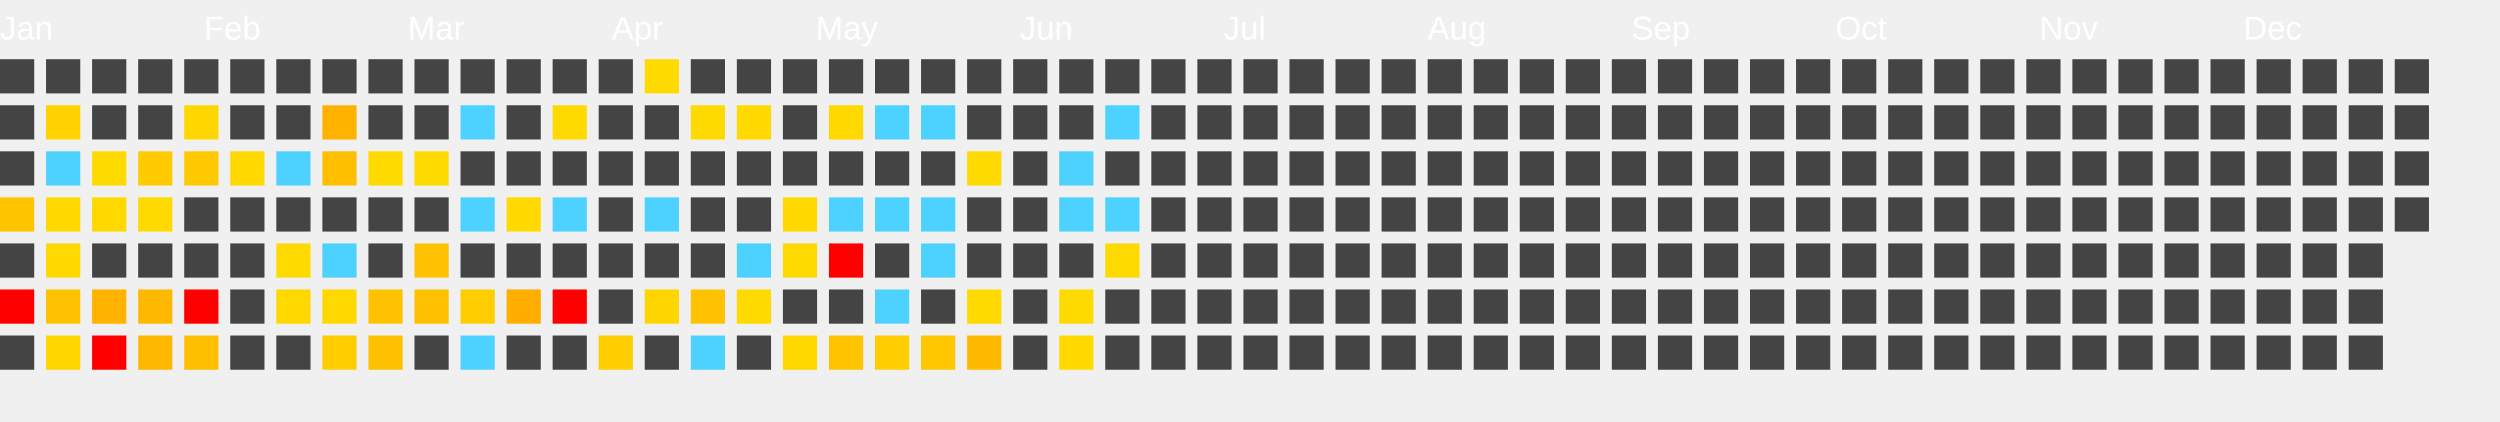
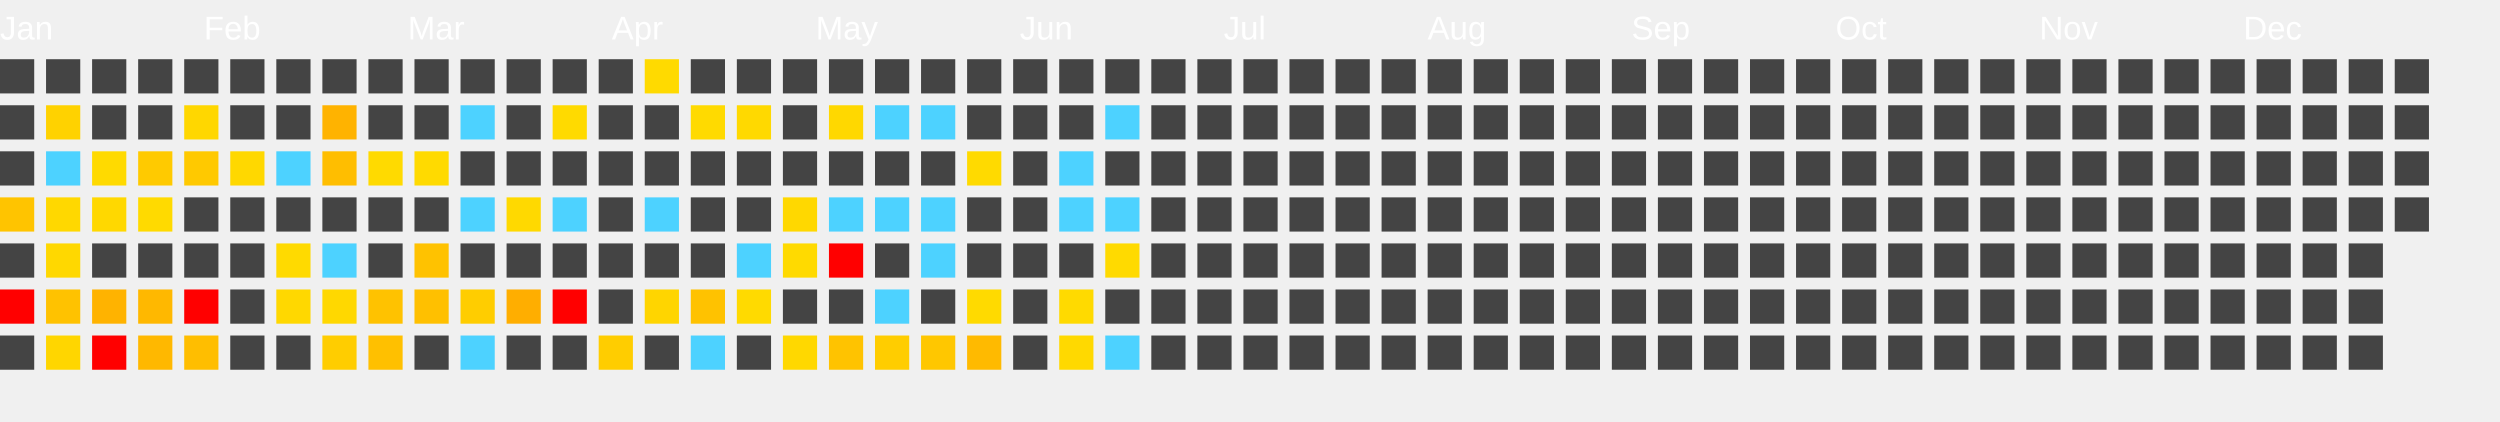
<svg xmlns="http://www.w3.org/2000/svg" baseProfile="full" height="32mm" version="1.1" viewBox="0,0,190,32" width="190mm">
  <defs />
  <rect fill="none" height="32" width="190" x="0" y="0" />
  <text fill="#FFFFFF" style="font-size:2.5px; font-family:Arial" x="0.0" y="3.0">Jan</text>
  <text fill="#FFFFFF" style="font-size:2.5px; font-family:Arial" x="15.5" y="3.0">Feb</text>
  <text fill="#FFFFFF" style="font-size:2.5px; font-family:Arial" x="31.0" y="3.0">Mar</text>
  <text fill="#FFFFFF" style="font-size:2.5px; font-family:Arial" x="46.5" y="3.0">Apr</text>
  <text fill="#FFFFFF" style="font-size:2.5px; font-family:Arial" x="62.0" y="3.0">May</text>
  <text fill="#FFFFFF" style="font-size:2.5px; font-family:Arial" x="77.5" y="3.0">Jun</text>
  <text fill="#FFFFFF" style="font-size:2.5px; font-family:Arial" x="93.0" y="3.0">Jul</text>
  <text fill="#FFFFFF" style="font-size:2.5px; font-family:Arial" x="108.5" y="3.0">Aug</text>
  <text fill="#FFFFFF" style="font-size:2.5px; font-family:Arial" x="124.0" y="3.0">Sep</text>
  <text fill="#FFFFFF" style="font-size:2.5px; font-family:Arial" x="139.5" y="3.0">Oct</text>
  <text fill="#FFFFFF" style="font-size:2.5px; font-family:Arial" x="155.0" y="3.0">Nov</text>
  <text fill="#FFFFFF" style="font-size:2.5px; font-family:Arial" x="170.5" y="3.0">Dec</text>
  <rect fill="#444444" height="2.6" width="2.6" x="0.0" y="4.5" />
  <rect fill="#444444" height="2.6" width="2.6" x="0.0" y="8.0" />
  <rect fill="#444444" height="2.6" width="2.6" x="0.0" y="11.5" />
  <rect fill="#ffc400" height="2.6" width="2.6" x="0.0" y="15.0" />
  <rect fill="#444444" height="2.6" width="2.6" x="0.0" y="18.5" />
  <rect fill="red" height="2.6" width="2.6" x="0.0" y="22.0" />
  <rect fill="#444444" height="2.6" width="2.6" x="0.0" y="25.5" />
  <rect fill="#444444" height="2.6" width="2.6" x="3.5" y="4.5" />
  <rect fill="#ffd200" height="2.6" width="2.6" x="3.5" y="8.0" />
  <rect fill="#4dd2ff" height="2.6" width="2.6" x="3.5" y="11.5" />
  <rect fill="#ffd800" height="2.6" width="2.6" x="3.5" y="15.0" />
  <rect fill="#ffd800" height="2.6" width="2.6" x="3.5" y="18.5" />
  <rect fill="#ffc200" height="2.6" width="2.6" x="3.5" y="22.0" />
  <rect fill="#ffd600" height="2.6" width="2.6" x="3.5" y="25.5" />
  <rect fill="#444444" height="2.6" width="2.6" x="7.0" y="4.5" />
  <rect fill="#444444" height="2.6" width="2.6" x="7.0" y="8.0" />
  <rect fill="#ffda00" height="2.6" width="2.6" x="7.0" y="11.5" />
  <rect fill="#ffd800" height="2.6" width="2.6" x="7.0" y="15.0" />
  <rect fill="#444444" height="2.6" width="2.6" x="7.0" y="18.5" />
  <rect fill="#ffb300" height="2.6" width="2.6" x="7.0" y="22.0" />
  <rect fill="red" height="2.6" width="2.6" x="7.0" y="25.5" />
  <rect fill="#444444" height="2.6" width="2.6" x="10.5" y="4.5" />
  <rect fill="#444444" height="2.6" width="2.6" x="10.5" y="8.0" />
  <rect fill="#ffca00" height="2.6" width="2.6" x="10.5" y="11.5" />
  <rect fill="#ffda00" height="2.6" width="2.6" x="10.5" y="15.0" />
  <rect fill="#444444" height="2.6" width="2.6" x="10.5" y="18.5" />
  <rect fill="#ffb800" height="2.6" width="2.6" x="10.5" y="22.0" />
  <rect fill="#ffb800" height="2.6" width="2.6" x="10.5" y="25.5" />
  <rect fill="#444444" height="2.6" width="2.6" x="14.0" y="4.5" />
  <rect fill="#ffd700" height="2.6" width="2.6" x="14.0" y="8.0" />
  <rect fill="#ffc900" height="2.6" width="2.6" x="14.0" y="11.5" />
  <rect fill="#444444" height="2.6" width="2.6" x="14.0" y="15.0" />
  <rect fill="#444444" height="2.6" width="2.6" x="14.0" y="18.5" />
  <rect fill="red" height="2.6" width="2.6" x="14.0" y="22.0" />
  <rect fill="#ffbe00" height="2.6" width="2.6" x="14.0" y="25.5" />
  <rect fill="#444444" height="2.6" width="2.6" x="17.5" y="4.5" />
  <rect fill="#444444" height="2.6" width="2.6" x="17.5" y="8.0" />
  <rect fill="#ffd800" height="2.6" width="2.6" x="17.5" y="11.5" />
  <rect fill="#444444" height="2.6" width="2.6" x="17.5" y="15.0" />
  <rect fill="#444444" height="2.6" width="2.6" x="17.5" y="18.5" />
  <rect fill="#444444" height="2.6" width="2.6" x="17.5" y="22.0" />
  <rect fill="#444444" height="2.6" width="2.6" x="17.5" y="25.5" />
  <rect fill="#444444" height="2.6" width="2.6" x="21.0" y="4.5" />
  <rect fill="#444444" height="2.6" width="2.6" x="21.0" y="8.0" />
  <rect fill="#4dd2ff" height="2.6" width="2.6" x="21.0" y="11.5" />
  <rect fill="#444444" height="2.6" width="2.6" x="21.0" y="15.0" />
  <rect fill="#ffda00" height="2.6" width="2.6" x="21.0" y="18.5" />
  <rect fill="#ffd800" height="2.6" width="2.6" x="21.0" y="22.0" />
  <rect fill="#444444" height="2.6" width="2.6" x="21.0" y="25.5" />
  <rect fill="#444444" height="2.6" width="2.6" x="24.5" y="4.5" />
  <rect fill="#ffb300" height="2.6" width="2.6" x="24.5" y="8.0" />
  <rect fill="#ffbe00" height="2.6" width="2.6" x="24.5" y="11.5" />
  <rect fill="#444444" height="2.6" width="2.6" x="24.5" y="15.0" />
  <rect fill="#4dd2ff" height="2.6" width="2.6" x="24.5" y="18.5" />
  <rect fill="#ffd800" height="2.6" width="2.6" x="24.5" y="22.0" />
  <rect fill="#ffcd00" height="2.6" width="2.6" x="24.5" y="25.5" />
  <rect fill="#444444" height="2.6" width="2.6" x="28.0" y="4.5" />
  <rect fill="#444444" height="2.6" width="2.6" x="28.0" y="8.0" />
  <rect fill="#ffda00" height="2.6" width="2.6" x="28.0" y="11.5" />
  <rect fill="#444444" height="2.6" width="2.6" x="28.0" y="15.0" />
  <rect fill="#444444" height="2.6" width="2.6" x="28.0" y="18.5" />
  <rect fill="#ffc200" height="2.6" width="2.6" x="28.0" y="22.0" />
  <rect fill="#ffc000" height="2.6" width="2.6" x="28.0" y="25.5" />
  <rect fill="#444444" height="2.6" width="2.6" x="31.5" y="4.5" />
  <rect fill="#444444" height="2.6" width="2.6" x="31.5" y="8.0" />
  <rect fill="#ffda00" height="2.6" width="2.6" x="31.5" y="11.5" />
  <rect fill="#444444" height="2.6" width="2.6" x="31.5" y="15.0" />
  <rect fill="#ffc200" height="2.6" width="2.6" x="31.5" y="18.5" />
  <rect fill="#ffc000" height="2.6" width="2.6" x="31.5" y="22.0" />
  <rect fill="#444444" height="2.6" width="2.6" x="31.5" y="25.5" />
  <rect fill="#444444" height="2.6" width="2.6" x="35.0" y="4.5" />
  <rect fill="#4dd2ff" height="2.6" width="2.6" x="35.0" y="8.0" />
  <rect fill="#444444" height="2.6" width="2.6" x="35.0" y="11.5" />
  <rect fill="#4dd2ff" height="2.6" width="2.6" x="35.0" y="15.0" />
  <rect fill="#444444" height="2.6" width="2.6" x="35.0" y="18.5" />
  <rect fill="#ffcd00" height="2.6" width="2.6" x="35.0" y="22.0" />
  <rect fill="#4dd2ff" height="2.6" width="2.6" x="35.0" y="25.5" />
  <rect fill="#444444" height="2.6" width="2.6" x="38.5" y="4.5" />
  <rect fill="#444444" height="2.6" width="2.6" x="38.5" y="8.0" />
  <rect fill="#444444" height="2.6" width="2.6" x="38.5" y="11.5" />
  <rect fill="#ffd900" height="2.6" width="2.6" x="38.5" y="15.0" />
  <rect fill="#444444" height="2.6" width="2.6" x="38.5" y="18.5" />
  <rect fill="#ffae00" height="2.6" width="2.6" x="38.5" y="22.0" />
  <rect fill="#444444" height="2.6" width="2.6" x="38.5" y="25.5" />
  <rect fill="#444444" height="2.6" width="2.6" x="42.0" y="4.5" />
  <rect fill="#ffda00" height="2.6" width="2.6" x="42.0" y="8.0" />
  <rect fill="#444444" height="2.6" width="2.6" x="42.0" y="11.5" />
  <rect fill="#4dd2ff" height="2.6" width="2.6" x="42.0" y="15.0" />
  <rect fill="#444444" height="2.6" width="2.6" x="42.0" y="18.5" />
  <rect fill="red" height="2.6" width="2.6" x="42.0" y="22.0" />
  <rect fill="#444444" height="2.6" width="2.6" x="42.0" y="25.5" />
  <rect fill="#444444" height="2.6" width="2.6" x="45.5" y="4.5" />
  <rect fill="#444444" height="2.6" width="2.6" x="45.5" y="8.0" />
  <rect fill="#444444" height="2.6" width="2.6" x="45.5" y="11.5" />
  <rect fill="#444444" height="2.6" width="2.6" x="45.5" y="15.0" />
  <rect fill="#444444" height="2.6" width="2.6" x="45.5" y="18.5" />
  <rect fill="#444444" height="2.6" width="2.6" x="45.5" y="22.0" />
  <rect fill="#ffcd00" height="2.6" width="2.6" x="45.5" y="25.5" />
  <rect fill="#ffda00" height="2.6" width="2.6" x="49.0" y="4.5" />
  <rect fill="#444444" height="2.6" width="2.6" x="49.0" y="8.0" />
  <rect fill="#444444" height="2.6" width="2.6" x="49.0" y="11.5" />
  <rect fill="#4dd2ff" height="2.6" width="2.6" x="49.0" y="15.0" />
  <rect fill="#444444" height="2.6" width="2.6" x="49.0" y="18.5" />
  <rect fill="#ffd500" height="2.6" width="2.6" x="49.0" y="22.0" />
  <rect fill="#444444" height="2.6" width="2.6" x="49.0" y="25.5" />
  <rect fill="#444444" height="2.6" width="2.6" x="52.5" y="4.5" />
  <rect fill="#ffda00" height="2.6" width="2.6" x="52.5" y="8.0" />
  <rect fill="#444444" height="2.6" width="2.6" x="52.5" y="11.5" />
  <rect fill="#444444" height="2.6" width="2.6" x="52.5" y="15.0" />
  <rect fill="#444444" height="2.6" width="2.6" x="52.5" y="18.5" />
  <rect fill="#ffc200" height="2.6" width="2.6" x="52.5" y="22.0" />
  <rect fill="#4dd2ff" height="2.6" width="2.6" x="52.5" y="25.5" />
  <rect fill="#444444" height="2.6" width="2.6" x="56.0" y="4.5" />
  <rect fill="#ffd900" height="2.6" width="2.6" x="56.0" y="8.0" />
  <rect fill="#444444" height="2.6" width="2.6" x="56.0" y="11.5" />
  <rect fill="#444444" height="2.6" width="2.6" x="56.0" y="15.0" />
  <rect fill="#4dd2ff" height="2.6" width="2.6" x="56.0" y="18.5" />
  <rect fill="#ffda00" height="2.6" width="2.6" x="56.0" y="22.0" />
  <rect fill="#444444" height="2.6" width="2.6" x="56.0" y="25.5" />
  <rect fill="#444444" height="2.6" width="2.6" x="59.5" y="4.5" />
  <rect fill="#444444" height="2.6" width="2.6" x="59.5" y="8.0" />
  <rect fill="#444444" height="2.6" width="2.6" x="59.5" y="11.5" />
  <rect fill="#ffd800" height="2.6" width="2.6" x="59.5" y="15.0" />
  <rect fill="#ffda00" height="2.6" width="2.6" x="59.5" y="18.5" />
  <rect fill="#444444" height="2.6" width="2.6" x="59.5" y="22.0" />
  <rect fill="#ffd800" height="2.6" width="2.6" x="59.5" y="25.5" />
  <rect fill="#444444" height="2.6" width="2.6" x="63.0" y="4.5" />
  <rect fill="#ffd800" height="2.6" width="2.6" x="63.0" y="8.0" />
  <rect fill="#444444" height="2.6" width="2.6" x="63.0" y="11.5" />
  <rect fill="#4dd2ff" height="2.6" width="2.6" x="63.0" y="15.0" />
  <rect fill="red" height="2.6" width="2.6" x="63.0" y="18.5" />
  <rect fill="#444444" height="2.6" width="2.6" x="63.0" y="22.0" />
  <rect fill="#ffc300" height="2.6" width="2.6" x="63.0" y="25.5" />
  <rect fill="#444444" height="2.6" width="2.6" x="66.5" y="4.5" />
  <rect fill="#4dd2ff" height="2.6" width="2.6" x="66.5" y="8.0" />
  <rect fill="#444444" height="2.6" width="2.6" x="66.5" y="11.5" />
  <rect fill="#4dd2ff" height="2.6" width="2.6" x="66.5" y="15.0" />
  <rect fill="#444444" height="2.6" width="2.6" x="66.5" y="18.5" />
  <rect fill="#4dd2ff" height="2.6" width="2.6" x="66.5" y="22.0" />
  <rect fill="#ffcd00" height="2.6" width="2.6" x="66.5" y="25.5" />
  <rect fill="#444444" height="2.6" width="2.6" x="70.0" y="4.5" />
  <rect fill="#4dd2ff" height="2.6" width="2.6" x="70.0" y="8.0" />
  <rect fill="#444444" height="2.6" width="2.6" x="70.0" y="11.5" />
  <rect fill="#4dd2ff" height="2.6" width="2.6" x="70.0" y="15.0" />
  <rect fill="#4dd2ff" height="2.6" width="2.6" x="70.0" y="18.5" />
  <rect fill="#444444" height="2.6" width="2.6" x="70.0" y="22.0" />
  <rect fill="#ffc700" height="2.6" width="2.6" x="70.0" y="25.5" />
  <rect fill="#444444" height="2.6" width="2.6" x="73.5" y="4.5" />
  <rect fill="#444444" height="2.6" width="2.6" x="73.5" y="8.0" />
  <rect fill="#ffda00" height="2.6" width="2.6" x="73.5" y="11.5" />
  <rect fill="#444444" height="2.6" width="2.6" x="73.5" y="15.0" />
  <rect fill="#444444" height="2.6" width="2.6" x="73.5" y="18.5" />
  <rect fill="#ffda00" height="2.6" width="2.6" x="73.5" y="22.0" />
  <rect fill="#ffba00" height="2.6" width="2.6" x="73.5" y="25.5" />
  <rect fill="#444444" height="2.6" width="2.6" x="77.0" y="4.5" />
  <rect fill="#444444" height="2.6" width="2.6" x="77.0" y="8.0" />
  <rect fill="#444444" height="2.6" width="2.6" x="77.0" y="11.5" />
  <rect fill="#444444" height="2.6" width="2.6" x="77.0" y="15.0" />
  <rect fill="#444444" height="2.6" width="2.6" x="77.0" y="18.5" />
  <rect fill="#444444" height="2.6" width="2.6" x="77.0" y="22.0" />
  <rect fill="#444444" height="2.6" width="2.6" x="77.0" y="25.5" />
  <rect fill="#444444" height="2.6" width="2.6" x="80.5" y="4.5" />
  <rect fill="#444444" height="2.6" width="2.6" x="80.5" y="8.0" />
  <rect fill="#4dd2ff" height="2.6" width="2.6" x="80.5" y="11.5" />
  <rect fill="#4dd2ff" height="2.6" width="2.6" x="80.5" y="15.0" />
  <rect fill="#444444" height="2.6" width="2.6" x="80.5" y="18.5" />
  <rect fill="#ffda00" height="2.6" width="2.6" x="80.5" y="22.0" />
  <rect fill="#ffd900" height="2.6" width="2.6" x="80.5" y="25.5" />
  <rect fill="#444444" height="2.6" width="2.6" x="84.0" y="4.5" />
  <rect fill="#4dd2ff" height="2.6" width="2.6" x="84.0" y="8.0" />
  <rect fill="#444444" height="2.6" width="2.6" x="84.0" y="11.5" />
  <rect fill="#4dd2ff" height="2.6" width="2.6" x="84.0" y="15.0" />
  <rect fill="#ffda00" height="2.6" width="2.6" x="84.0" y="18.5" />
  <rect fill="#444444" height="2.6" width="2.6" x="84.0" y="22.0" />
-   <rect fill="#444444" height="2.6" width="2.6" x="84.0" y="25.5" />
+   <rect fill="#4dd2ff" height="2.6" width="2.6" x="84.0" y="25.5" />
  <rect fill="#444444" height="2.6" width="2.6" x="87.5" y="4.5" />
  <rect fill="#444444" height="2.6" width="2.6" x="87.5" y="8.0" />
  <rect fill="#444444" height="2.6" width="2.6" x="87.5" y="11.5" />
  <rect fill="#444444" height="2.6" width="2.6" x="87.5" y="15.0" />
  <rect fill="#444444" height="2.6" width="2.6" x="87.5" y="18.5" />
  <rect fill="#444444" height="2.6" width="2.6" x="87.5" y="22.0" />
  <rect fill="#444444" height="2.6" width="2.6" x="87.5" y="25.5" />
  <rect fill="#444444" height="2.6" width="2.6" x="91.0" y="4.5" />
  <rect fill="#444444" height="2.6" width="2.6" x="91.0" y="8.0" />
  <rect fill="#444444" height="2.6" width="2.6" x="91.0" y="11.5" />
  <rect fill="#444444" height="2.6" width="2.6" x="91.0" y="15.0" />
  <rect fill="#444444" height="2.6" width="2.6" x="91.0" y="18.5" />
  <rect fill="#444444" height="2.6" width="2.6" x="91.0" y="22.0" />
  <rect fill="#444444" height="2.6" width="2.6" x="91.0" y="25.5" />
  <rect fill="#444444" height="2.6" width="2.6" x="94.5" y="4.5" />
  <rect fill="#444444" height="2.6" width="2.6" x="94.5" y="8.0" />
  <rect fill="#444444" height="2.6" width="2.6" x="94.5" y="11.5" />
  <rect fill="#444444" height="2.6" width="2.6" x="94.5" y="15.0" />
  <rect fill="#444444" height="2.6" width="2.6" x="94.5" y="18.5" />
  <rect fill="#444444" height="2.6" width="2.6" x="94.5" y="22.0" />
  <rect fill="#444444" height="2.6" width="2.6" x="94.5" y="25.5" />
  <rect fill="#444444" height="2.6" width="2.6" x="98.0" y="4.5" />
  <rect fill="#444444" height="2.6" width="2.6" x="98.0" y="8.0" />
  <rect fill="#444444" height="2.6" width="2.6" x="98.0" y="11.5" />
  <rect fill="#444444" height="2.6" width="2.6" x="98.0" y="15.0" />
  <rect fill="#444444" height="2.6" width="2.6" x="98.0" y="18.5" />
  <rect fill="#444444" height="2.6" width="2.6" x="98.0" y="22.0" />
  <rect fill="#444444" height="2.6" width="2.6" x="98.0" y="25.5" />
  <rect fill="#444444" height="2.6" width="2.6" x="101.5" y="4.5" />
  <rect fill="#444444" height="2.6" width="2.6" x="101.5" y="8.0" />
  <rect fill="#444444" height="2.6" width="2.6" x="101.5" y="11.5" />
  <rect fill="#444444" height="2.6" width="2.6" x="101.5" y="15.0" />
  <rect fill="#444444" height="2.6" width="2.6" x="101.5" y="18.5" />
  <rect fill="#444444" height="2.6" width="2.6" x="101.5" y="22.0" />
  <rect fill="#444444" height="2.6" width="2.6" x="101.5" y="25.5" />
  <rect fill="#444444" height="2.6" width="2.6" x="105.0" y="4.5" />
  <rect fill="#444444" height="2.6" width="2.6" x="105.0" y="8.0" />
  <rect fill="#444444" height="2.6" width="2.6" x="105.0" y="11.5" />
  <rect fill="#444444" height="2.6" width="2.6" x="105.0" y="15.0" />
  <rect fill="#444444" height="2.6" width="2.6" x="105.0" y="18.5" />
  <rect fill="#444444" height="2.6" width="2.6" x="105.0" y="22.0" />
  <rect fill="#444444" height="2.6" width="2.6" x="105.0" y="25.5" />
  <rect fill="#444444" height="2.6" width="2.6" x="108.5" y="4.5" />
  <rect fill="#444444" height="2.6" width="2.6" x="108.5" y="8.0" />
  <rect fill="#444444" height="2.6" width="2.6" x="108.5" y="11.5" />
  <rect fill="#444444" height="2.6" width="2.6" x="108.5" y="15.0" />
  <rect fill="#444444" height="2.6" width="2.6" x="108.5" y="18.5" />
  <rect fill="#444444" height="2.6" width="2.6" x="108.5" y="22.0" />
  <rect fill="#444444" height="2.6" width="2.6" x="108.5" y="25.5" />
  <rect fill="#444444" height="2.6" width="2.6" x="112.0" y="4.5" />
  <rect fill="#444444" height="2.6" width="2.6" x="112.0" y="8.0" />
  <rect fill="#444444" height="2.6" width="2.6" x="112.0" y="11.5" />
  <rect fill="#444444" height="2.6" width="2.6" x="112.0" y="15.0" />
  <rect fill="#444444" height="2.6" width="2.6" x="112.0" y="18.5" />
  <rect fill="#444444" height="2.6" width="2.6" x="112.0" y="22.0" />
  <rect fill="#444444" height="2.6" width="2.6" x="112.0" y="25.5" />
  <rect fill="#444444" height="2.6" width="2.6" x="115.5" y="4.5" />
  <rect fill="#444444" height="2.6" width="2.6" x="115.5" y="8.0" />
  <rect fill="#444444" height="2.6" width="2.6" x="115.5" y="11.5" />
  <rect fill="#444444" height="2.6" width="2.6" x="115.5" y="15.0" />
  <rect fill="#444444" height="2.6" width="2.6" x="115.5" y="18.5" />
  <rect fill="#444444" height="2.6" width="2.6" x="115.5" y="22.0" />
  <rect fill="#444444" height="2.6" width="2.6" x="115.5" y="25.5" />
  <rect fill="#444444" height="2.6" width="2.6" x="119.0" y="4.5" />
  <rect fill="#444444" height="2.6" width="2.6" x="119.0" y="8.0" />
  <rect fill="#444444" height="2.6" width="2.6" x="119.0" y="11.5" />
  <rect fill="#444444" height="2.6" width="2.6" x="119.0" y="15.0" />
  <rect fill="#444444" height="2.6" width="2.6" x="119.0" y="18.5" />
  <rect fill="#444444" height="2.6" width="2.6" x="119.0" y="22.0" />
  <rect fill="#444444" height="2.6" width="2.6" x="119.0" y="25.5" />
  <rect fill="#444444" height="2.6" width="2.6" x="122.5" y="4.5" />
  <rect fill="#444444" height="2.6" width="2.6" x="122.5" y="8.0" />
  <rect fill="#444444" height="2.6" width="2.6" x="122.5" y="11.5" />
  <rect fill="#444444" height="2.6" width="2.6" x="122.5" y="15.0" />
  <rect fill="#444444" height="2.6" width="2.6" x="122.5" y="18.5" />
  <rect fill="#444444" height="2.6" width="2.6" x="122.5" y="22.0" />
  <rect fill="#444444" height="2.6" width="2.6" x="122.5" y="25.5" />
  <rect fill="#444444" height="2.6" width="2.6" x="126.0" y="4.5" />
  <rect fill="#444444" height="2.6" width="2.6" x="126.0" y="8.0" />
  <rect fill="#444444" height="2.6" width="2.6" x="126.0" y="11.5" />
  <rect fill="#444444" height="2.6" width="2.6" x="126.0" y="15.0" />
  <rect fill="#444444" height="2.6" width="2.6" x="126.0" y="18.5" />
  <rect fill="#444444" height="2.6" width="2.6" x="126.0" y="22.0" />
  <rect fill="#444444" height="2.6" width="2.6" x="126.0" y="25.5" />
  <rect fill="#444444" height="2.6" width="2.6" x="129.5" y="4.5" />
  <rect fill="#444444" height="2.6" width="2.6" x="129.5" y="8.0" />
  <rect fill="#444444" height="2.6" width="2.6" x="129.5" y="11.5" />
  <rect fill="#444444" height="2.6" width="2.6" x="129.5" y="15.0" />
  <rect fill="#444444" height="2.6" width="2.6" x="129.5" y="18.5" />
  <rect fill="#444444" height="2.6" width="2.6" x="129.5" y="22.0" />
  <rect fill="#444444" height="2.6" width="2.6" x="129.5" y="25.5" />
  <rect fill="#444444" height="2.6" width="2.6" x="133.0" y="4.5" />
  <rect fill="#444444" height="2.6" width="2.6" x="133.0" y="8.0" />
  <rect fill="#444444" height="2.6" width="2.6" x="133.0" y="11.5" />
  <rect fill="#444444" height="2.6" width="2.6" x="133.0" y="15.0" />
  <rect fill="#444444" height="2.6" width="2.6" x="133.0" y="18.5" />
  <rect fill="#444444" height="2.6" width="2.6" x="133.0" y="22.0" />
  <rect fill="#444444" height="2.6" width="2.6" x="133.0" y="25.5" />
  <rect fill="#444444" height="2.6" width="2.6" x="136.5" y="4.5" />
  <rect fill="#444444" height="2.6" width="2.6" x="136.5" y="8.0" />
  <rect fill="#444444" height="2.6" width="2.6" x="136.5" y="11.5" />
  <rect fill="#444444" height="2.6" width="2.6" x="136.5" y="15.0" />
  <rect fill="#444444" height="2.6" width="2.6" x="136.5" y="18.5" />
  <rect fill="#444444" height="2.6" width="2.6" x="136.5" y="22.0" />
  <rect fill="#444444" height="2.6" width="2.6" x="136.5" y="25.5" />
  <rect fill="#444444" height="2.6" width="2.6" x="140.0" y="4.5" />
  <rect fill="#444444" height="2.6" width="2.6" x="140.0" y="8.0" />
  <rect fill="#444444" height="2.6" width="2.6" x="140.0" y="11.5" />
  <rect fill="#444444" height="2.6" width="2.6" x="140.0" y="15.0" />
  <rect fill="#444444" height="2.6" width="2.6" x="140.0" y="18.5" />
  <rect fill="#444444" height="2.6" width="2.6" x="140.0" y="22.0" />
  <rect fill="#444444" height="2.6" width="2.6" x="140.0" y="25.5" />
  <rect fill="#444444" height="2.6" width="2.6" x="143.5" y="4.5" />
  <rect fill="#444444" height="2.6" width="2.6" x="143.5" y="8.0" />
  <rect fill="#444444" height="2.6" width="2.6" x="143.5" y="11.5" />
  <rect fill="#444444" height="2.6" width="2.6" x="143.5" y="15.0" />
  <rect fill="#444444" height="2.6" width="2.6" x="143.5" y="18.5" />
  <rect fill="#444444" height="2.6" width="2.6" x="143.5" y="22.0" />
  <rect fill="#444444" height="2.6" width="2.6" x="143.5" y="25.5" />
  <rect fill="#444444" height="2.6" width="2.6" x="147.0" y="4.5" />
  <rect fill="#444444" height="2.6" width="2.6" x="147.0" y="8.0" />
  <rect fill="#444444" height="2.6" width="2.6" x="147.0" y="11.5" />
  <rect fill="#444444" height="2.6" width="2.6" x="147.0" y="15.0" />
  <rect fill="#444444" height="2.6" width="2.6" x="147.0" y="18.5" />
  <rect fill="#444444" height="2.6" width="2.6" x="147.0" y="22.0" />
  <rect fill="#444444" height="2.6" width="2.6" x="147.0" y="25.5" />
  <rect fill="#444444" height="2.6" width="2.6" x="150.5" y="4.5" />
  <rect fill="#444444" height="2.6" width="2.6" x="150.5" y="8.0" />
  <rect fill="#444444" height="2.6" width="2.6" x="150.5" y="11.5" />
  <rect fill="#444444" height="2.6" width="2.6" x="150.5" y="15.0" />
  <rect fill="#444444" height="2.6" width="2.6" x="150.5" y="18.5" />
  <rect fill="#444444" height="2.6" width="2.6" x="150.5" y="22.0" />
  <rect fill="#444444" height="2.6" width="2.6" x="150.5" y="25.5" />
  <rect fill="#444444" height="2.6" width="2.6" x="154.0" y="4.5" />
  <rect fill="#444444" height="2.6" width="2.6" x="154.0" y="8.0" />
  <rect fill="#444444" height="2.6" width="2.6" x="154.0" y="11.5" />
  <rect fill="#444444" height="2.6" width="2.6" x="154.0" y="15.0" />
  <rect fill="#444444" height="2.6" width="2.6" x="154.0" y="18.5" />
  <rect fill="#444444" height="2.6" width="2.6" x="154.0" y="22.0" />
  <rect fill="#444444" height="2.6" width="2.6" x="154.0" y="25.5" />
  <rect fill="#444444" height="2.6" width="2.6" x="157.5" y="4.5" />
  <rect fill="#444444" height="2.6" width="2.6" x="157.5" y="8.0" />
  <rect fill="#444444" height="2.6" width="2.6" x="157.5" y="11.5" />
  <rect fill="#444444" height="2.6" width="2.6" x="157.5" y="15.0" />
  <rect fill="#444444" height="2.6" width="2.6" x="157.5" y="18.5" />
  <rect fill="#444444" height="2.6" width="2.6" x="157.5" y="22.0" />
  <rect fill="#444444" height="2.6" width="2.6" x="157.5" y="25.5" />
  <rect fill="#444444" height="2.6" width="2.6" x="161.0" y="4.5" />
  <rect fill="#444444" height="2.6" width="2.6" x="161.0" y="8.0" />
  <rect fill="#444444" height="2.6" width="2.6" x="161.0" y="11.5" />
  <rect fill="#444444" height="2.6" width="2.6" x="161.0" y="15.0" />
  <rect fill="#444444" height="2.6" width="2.6" x="161.0" y="18.5" />
  <rect fill="#444444" height="2.6" width="2.6" x="161.0" y="22.0" />
  <rect fill="#444444" height="2.6" width="2.6" x="161.0" y="25.5" />
  <rect fill="#444444" height="2.6" width="2.6" x="164.5" y="4.5" />
  <rect fill="#444444" height="2.6" width="2.6" x="164.5" y="8.0" />
  <rect fill="#444444" height="2.6" width="2.6" x="164.5" y="11.5" />
  <rect fill="#444444" height="2.6" width="2.6" x="164.5" y="15.0" />
  <rect fill="#444444" height="2.6" width="2.6" x="164.5" y="18.5" />
  <rect fill="#444444" height="2.6" width="2.6" x="164.5" y="22.0" />
  <rect fill="#444444" height="2.6" width="2.6" x="164.5" y="25.5" />
  <rect fill="#444444" height="2.6" width="2.6" x="168.0" y="4.5" />
  <rect fill="#444444" height="2.6" width="2.6" x="168.0" y="8.0" />
  <rect fill="#444444" height="2.6" width="2.6" x="168.0" y="11.5" />
  <rect fill="#444444" height="2.6" width="2.6" x="168.0" y="15.0" />
  <rect fill="#444444" height="2.6" width="2.6" x="168.0" y="18.5" />
  <rect fill="#444444" height="2.6" width="2.6" x="168.0" y="22.0" />
  <rect fill="#444444" height="2.6" width="2.6" x="168.0" y="25.5" />
  <rect fill="#444444" height="2.6" width="2.6" x="171.5" y="4.5" />
  <rect fill="#444444" height="2.6" width="2.6" x="171.5" y="8.0" />
  <rect fill="#444444" height="2.6" width="2.6" x="171.5" y="11.5" />
  <rect fill="#444444" height="2.6" width="2.6" x="171.5" y="15.0" />
  <rect fill="#444444" height="2.6" width="2.6" x="171.5" y="18.5" />
  <rect fill="#444444" height="2.6" width="2.6" x="171.5" y="22.0" />
  <rect fill="#444444" height="2.6" width="2.6" x="171.5" y="25.5" />
  <rect fill="#444444" height="2.6" width="2.6" x="175.0" y="4.5" />
  <rect fill="#444444" height="2.6" width="2.6" x="175.0" y="8.0" />
  <rect fill="#444444" height="2.6" width="2.6" x="175.0" y="11.5" />
  <rect fill="#444444" height="2.6" width="2.6" x="175.0" y="15.0" />
  <rect fill="#444444" height="2.6" width="2.6" x="175.0" y="18.5" />
  <rect fill="#444444" height="2.6" width="2.6" x="175.0" y="22.0" />
  <rect fill="#444444" height="2.6" width="2.6" x="175.0" y="25.5" />
  <rect fill="#444444" height="2.6" width="2.6" x="178.5" y="4.5" />
  <rect fill="#444444" height="2.6" width="2.6" x="178.5" y="8.0" />
  <rect fill="#444444" height="2.6" width="2.6" x="178.5" y="11.5" />
  <rect fill="#444444" height="2.6" width="2.6" x="178.5" y="15.0" />
  <rect fill="#444444" height="2.6" width="2.6" x="178.5" y="18.5" />
  <rect fill="#444444" height="2.6" width="2.6" x="178.5" y="22.0" />
  <rect fill="#444444" height="2.6" width="2.6" x="178.5" y="25.5" />
  <rect fill="#444444" height="2.6" width="2.6" x="182.0" y="4.5" />
  <rect fill="#444444" height="2.6" width="2.6" x="182.0" y="8.0" />
  <rect fill="#444444" height="2.6" width="2.6" x="182.0" y="11.5" />
  <rect fill="#444444" height="2.6" width="2.6" x="182.0" y="15.0" />
</svg>
